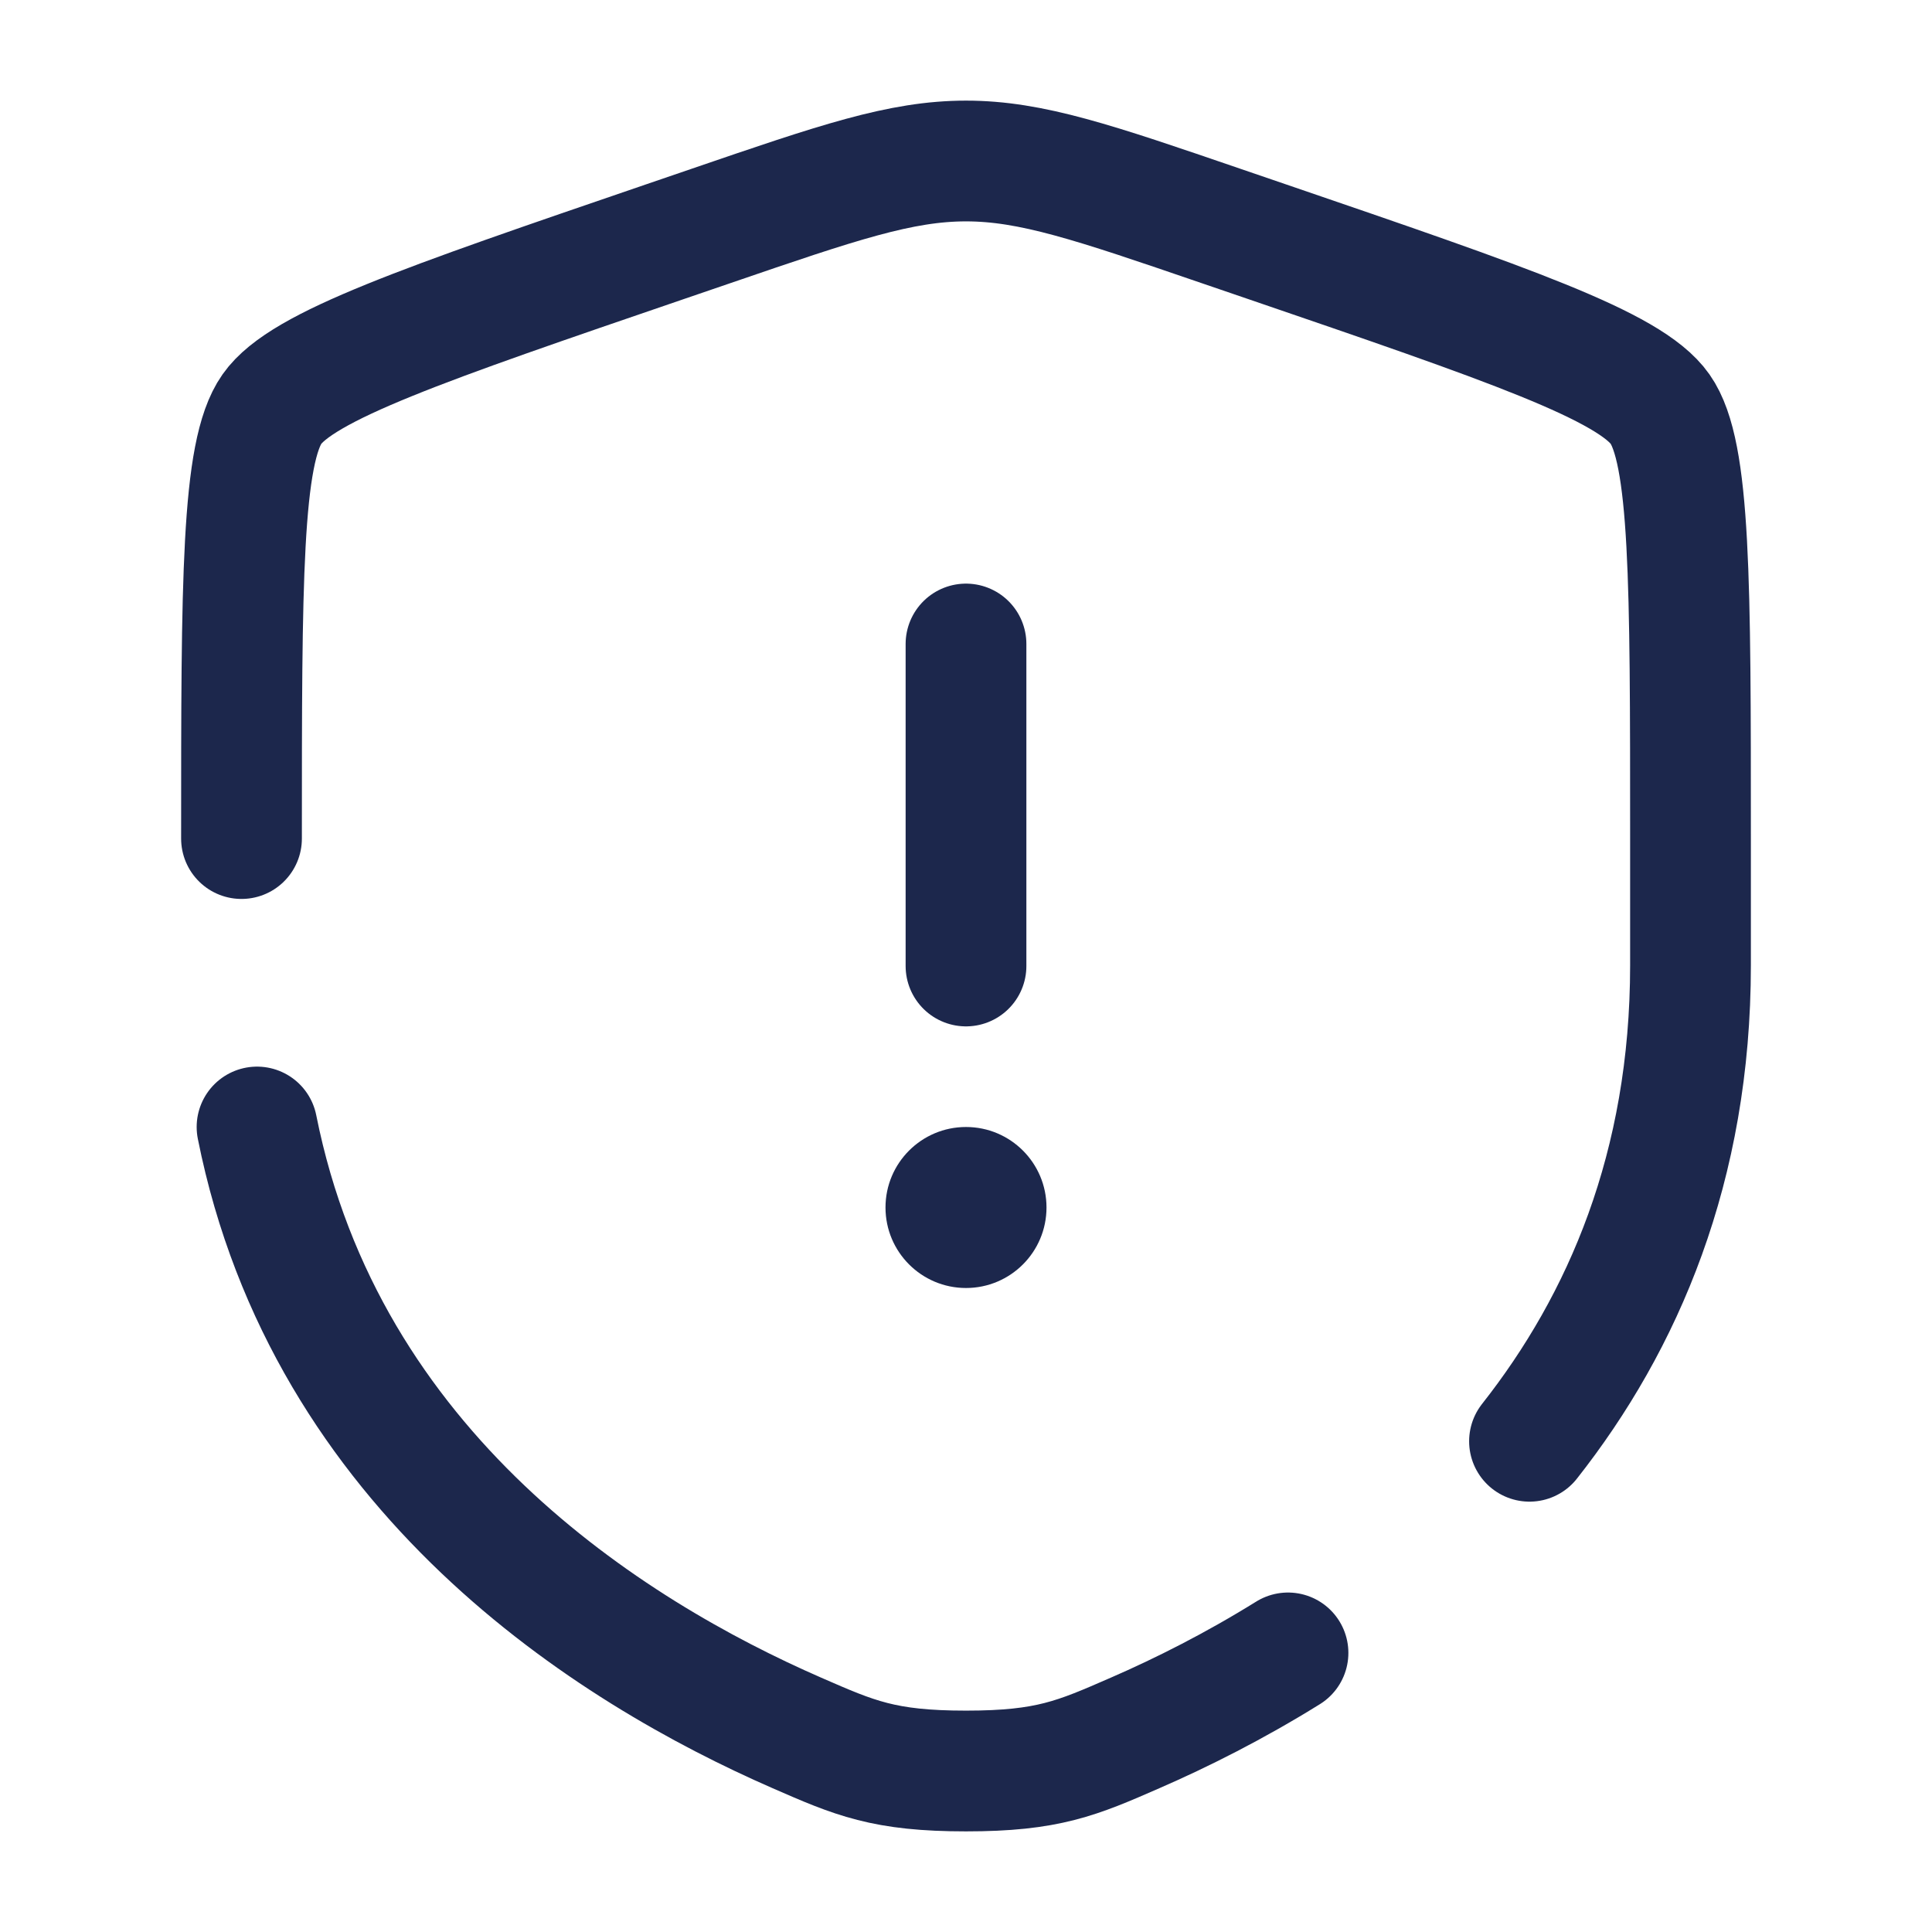
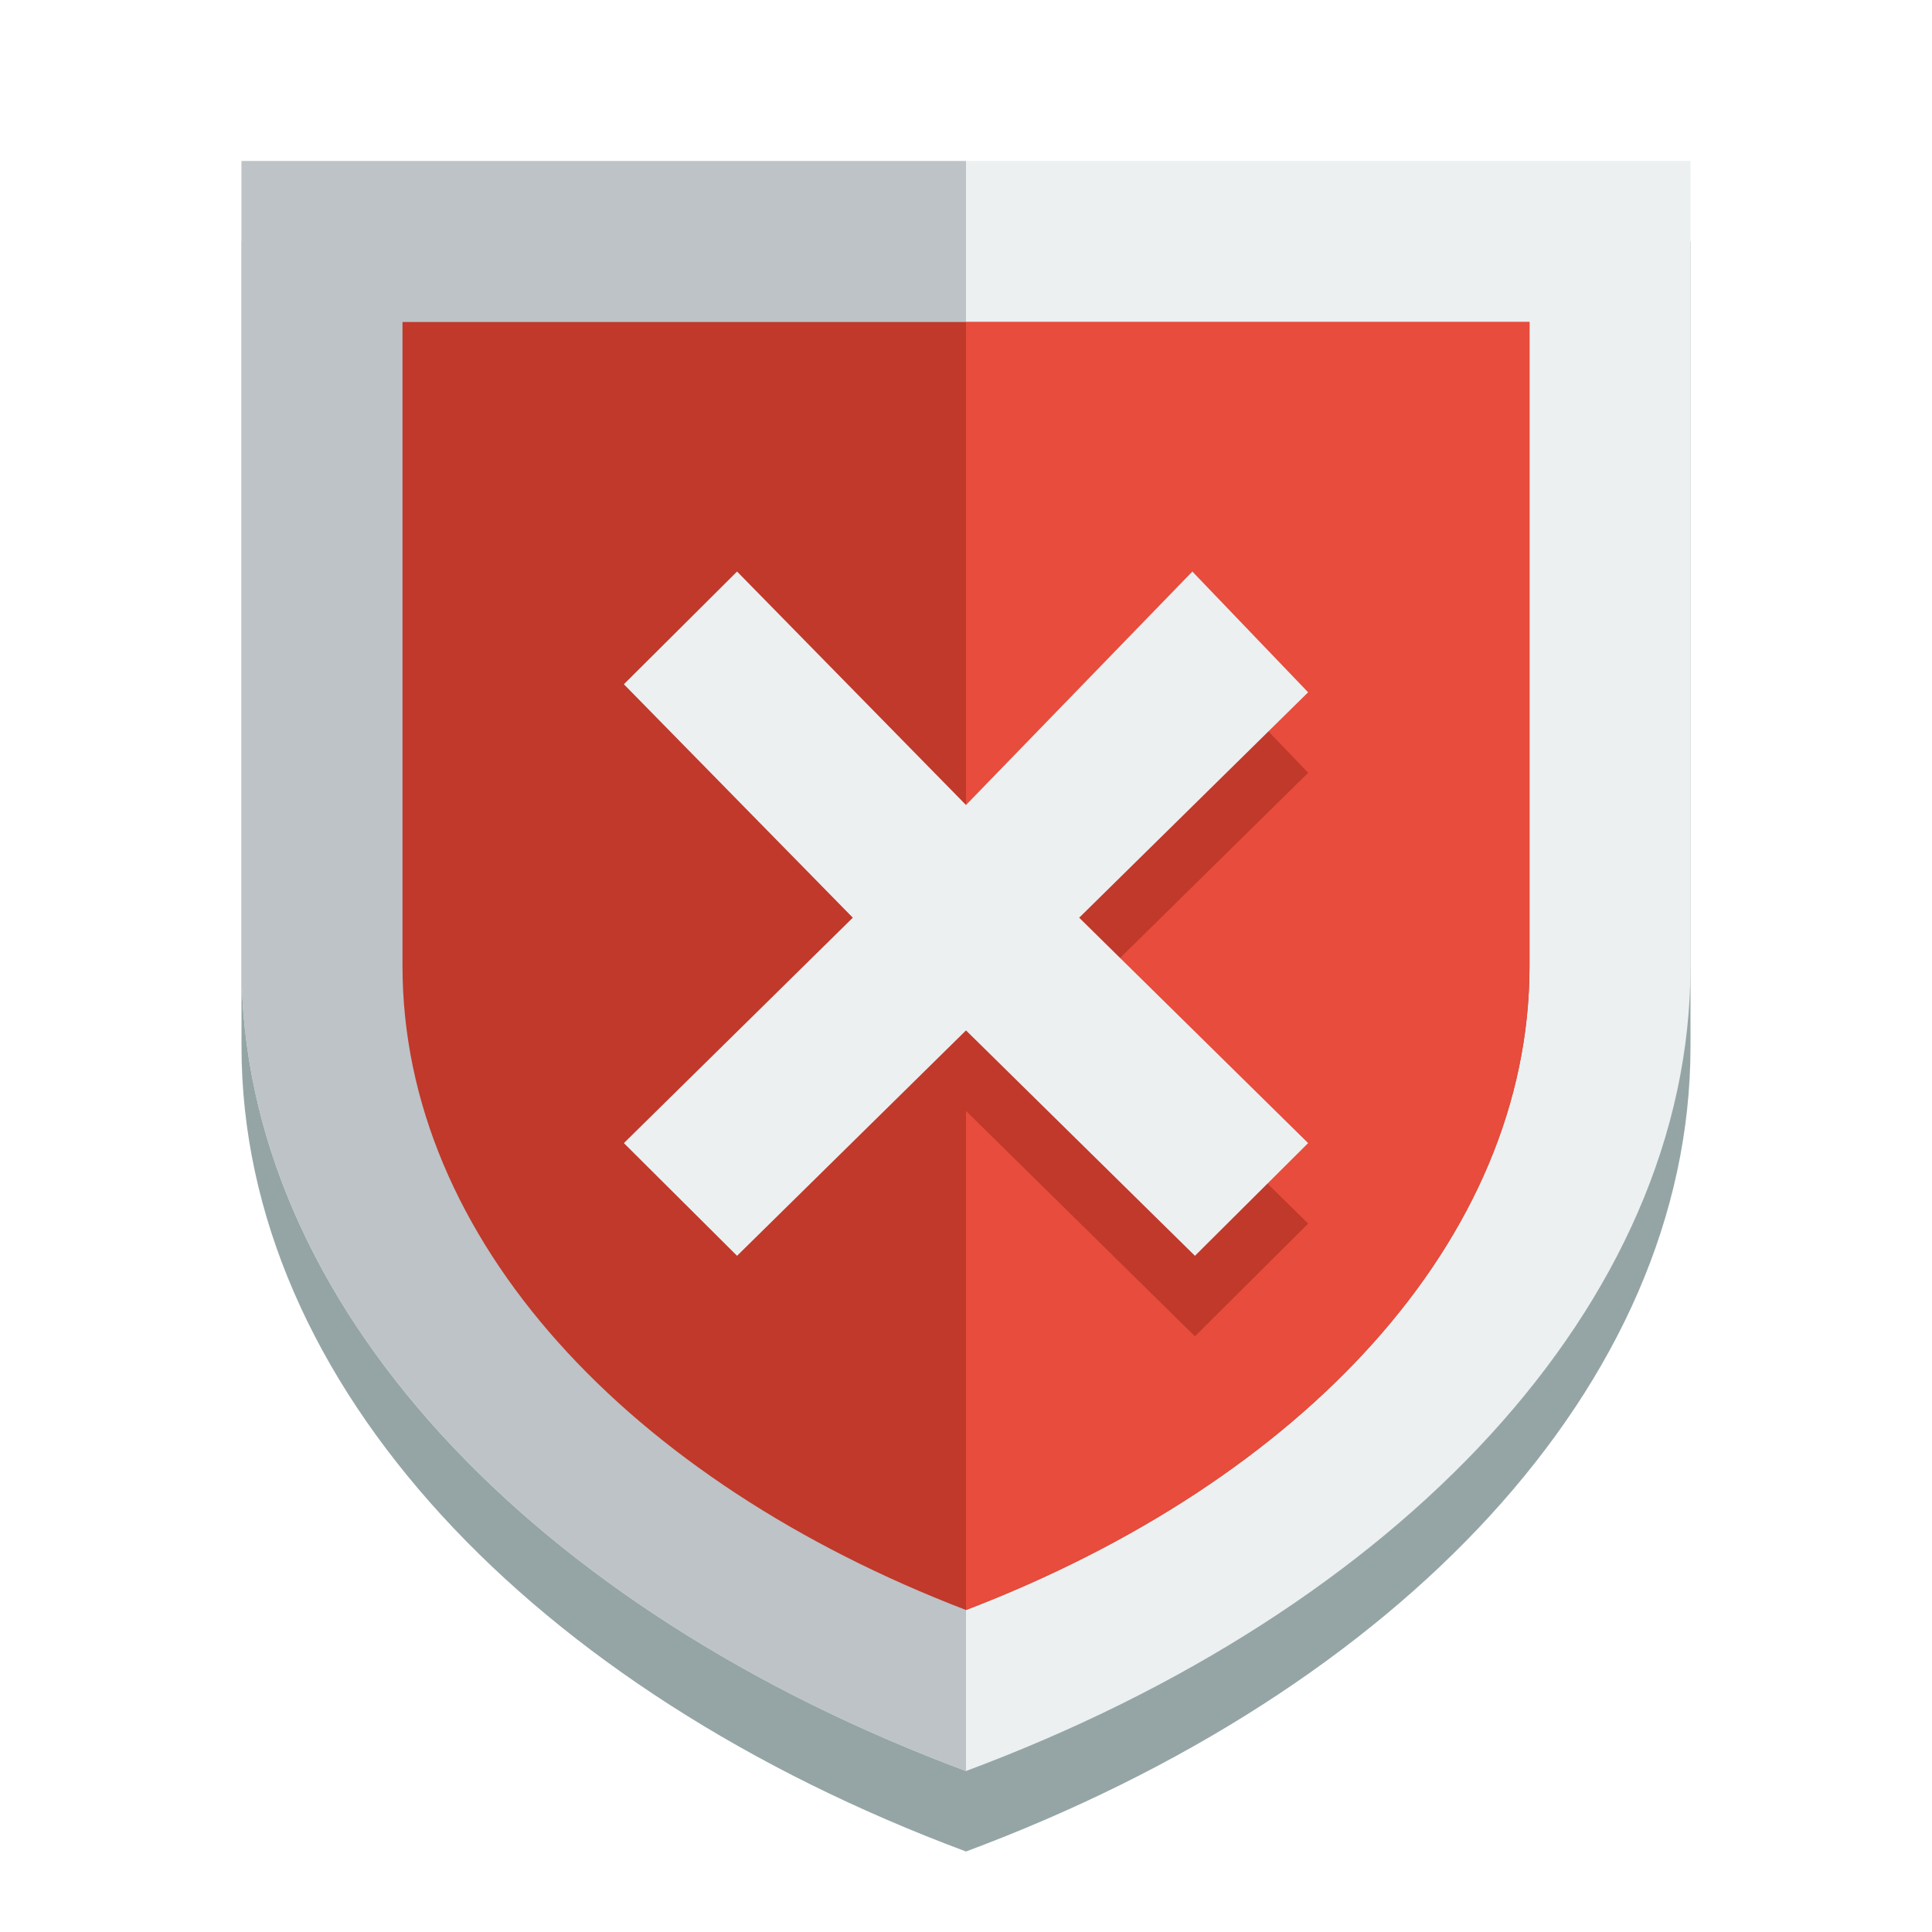
- <svg xmlns="http://www.w3.org/2000/svg" width="800px" height="800px" viewBox="0 0 24 24" fill="none">
-   <path d="M12 8V12" stroke="#1C274C" stroke-width="1.5" stroke-linecap="round" />
-   <circle cx="12" cy="15" r="1" fill="#1C274C" />
-   <path d="M3 10.417C3 7.219 3 5.62 3.378 5.082C3.755 4.545 5.258 4.03 8.265 3.001L8.838 2.805C10.405 2.268 11.189 2 12 2C12.811 2 13.595 2.268 15.162 2.805L15.735 3.001C18.742 4.03 20.245 4.545 20.622 5.082C21 5.62 21 7.219 21 10.417C21 10.9 21 11.423 21 11.991C21 14.496 20.163 16.428 19 17.904M3.193 14C4.05 18.298 7.576 20.513 9.899 21.527C10.62 21.842 10.981 22 12 22C13.019 22 13.38 21.842 14.101 21.527C14.68 21.275 15.332 20.948 16 20.533" stroke="#1C274C" stroke-width="1.5" stroke-linecap="round" />
+ <svg xmlns="http://www.w3.org/2000/svg" width="800" height="800" viewBox="0 0 24 24">
+   <path fill="#95a5a6" d="M3 3v10c0 4.2 3.632 8 9 10 5.368-2 9-5.8 9-10V3z" />
+   <path fill="#ecf0f1" d="M3 2v10c0 4.2 3.632 8 9 10 5.368-2 9-5.8 9-10V2z" />
+   <path fill="#bdc3c7" d="M3 2v10c0 4.2 3.632 8 9 10V2z" />
+   <path fill="#c0392b" d="M5 4v8c0 3.4 2.825 6.4 7 8 4.175-1.6 7-4.6 7-8V4z" />
+   <path fill="#e74c3c" d="M12 4v16c4.175-1.6 7-4.6 7-8V4z" />
+   <path fill="#c0392b" d="M9.156 8.1 7.75 9.5l2.844 2.9-2.844 2.8 1.406 1.4L12 13.8l2.844 2.8 1.406-1.4-2.844-2.8 2.844-2.8-1.438-1.5L12 11z" />
+   <path fill="#ecf0f1" d="M9.156 7.1 7.75 8.5l2.844 2.9-2.844 2.8 1.406 1.4L12 12.8l2.844 2.8 1.406-1.4-2.844-2.8 2.844-2.8-1.438-1.5L12 10z" />
</svg>
